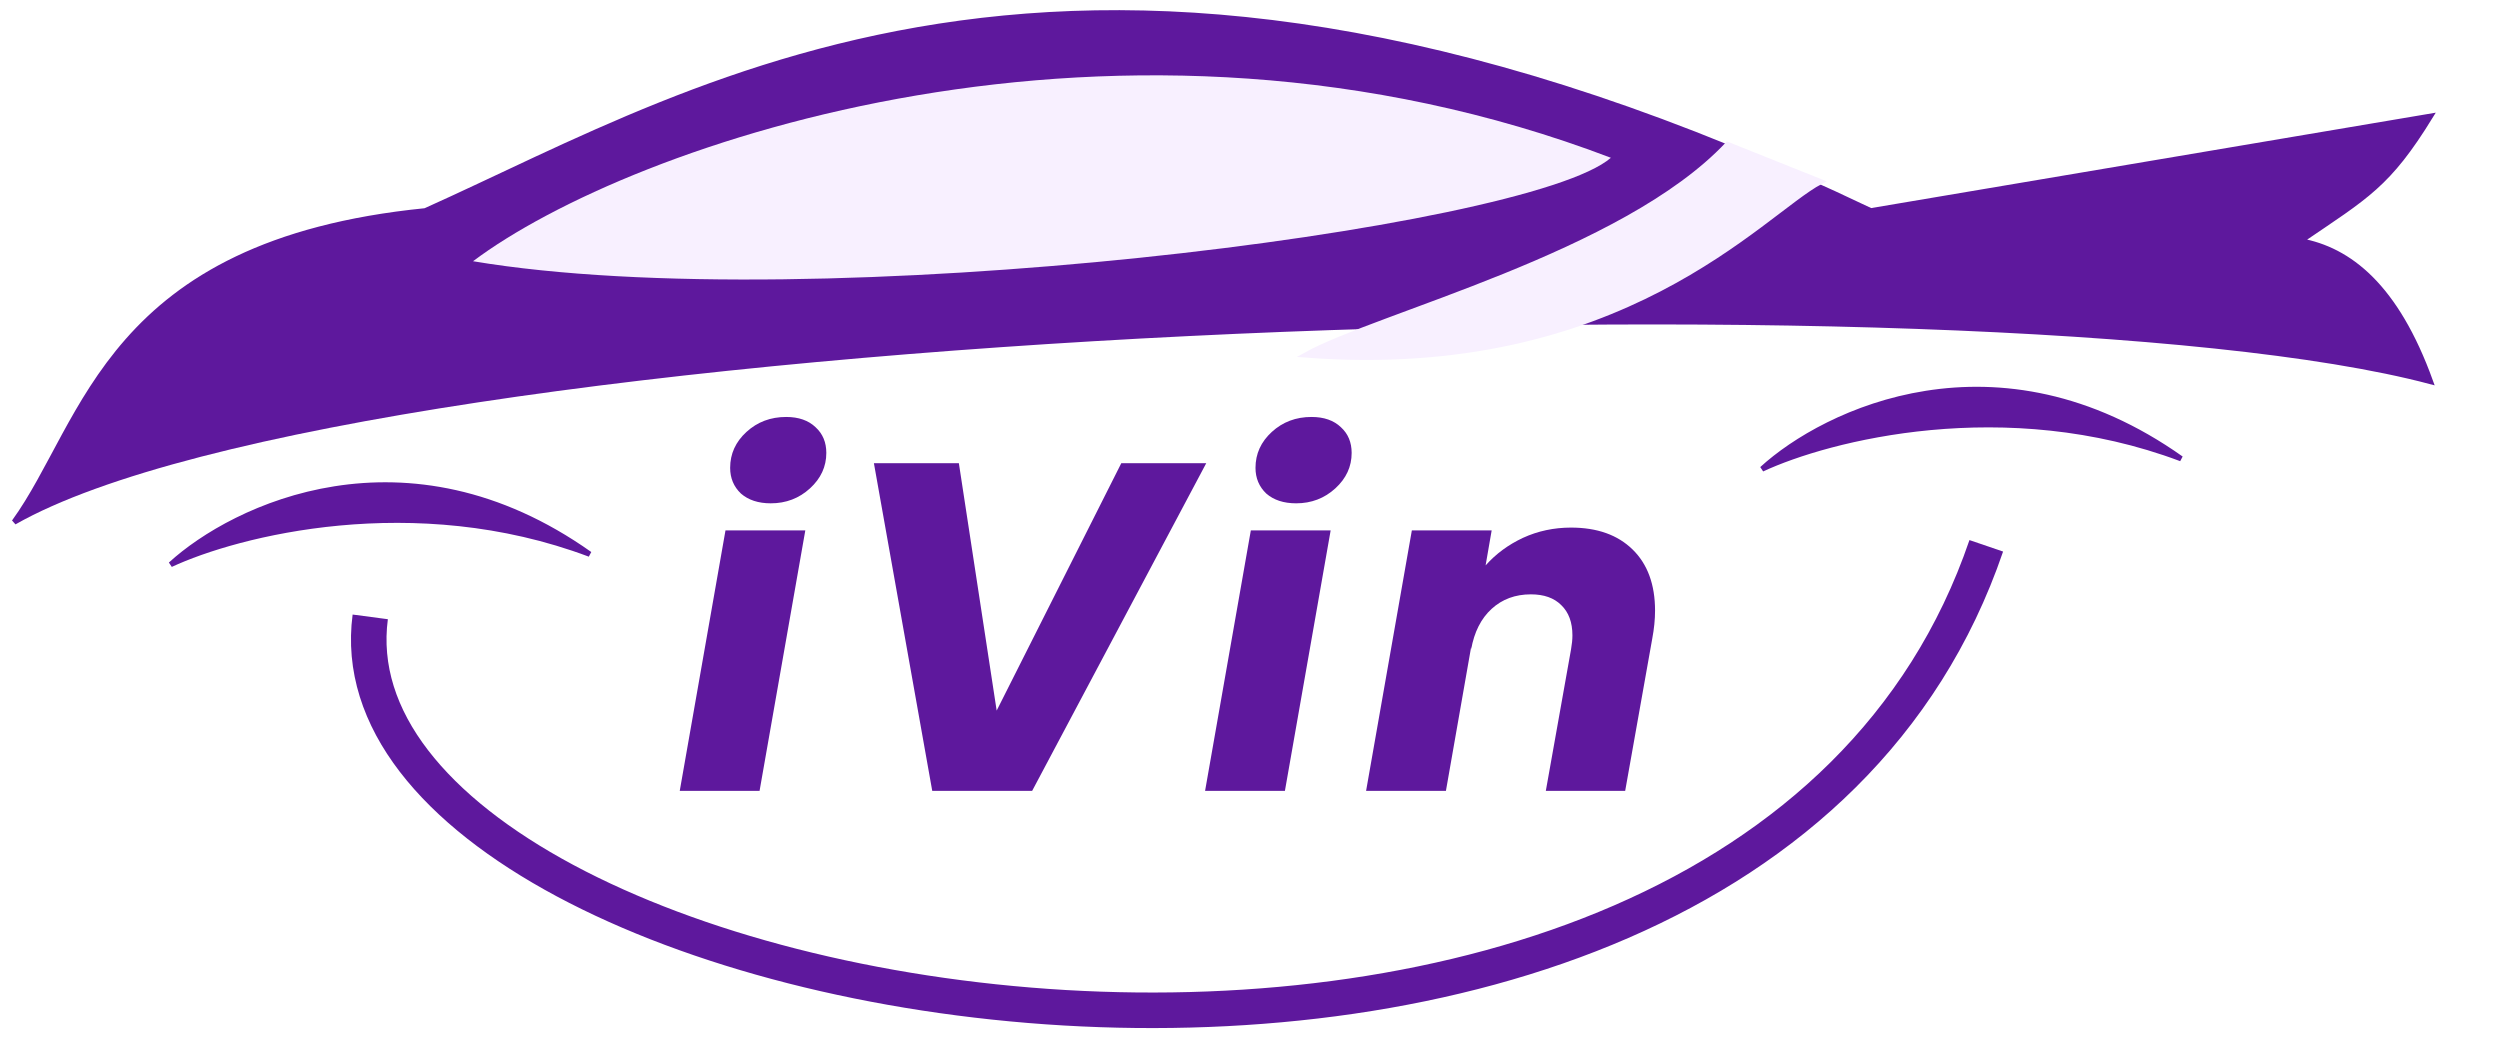
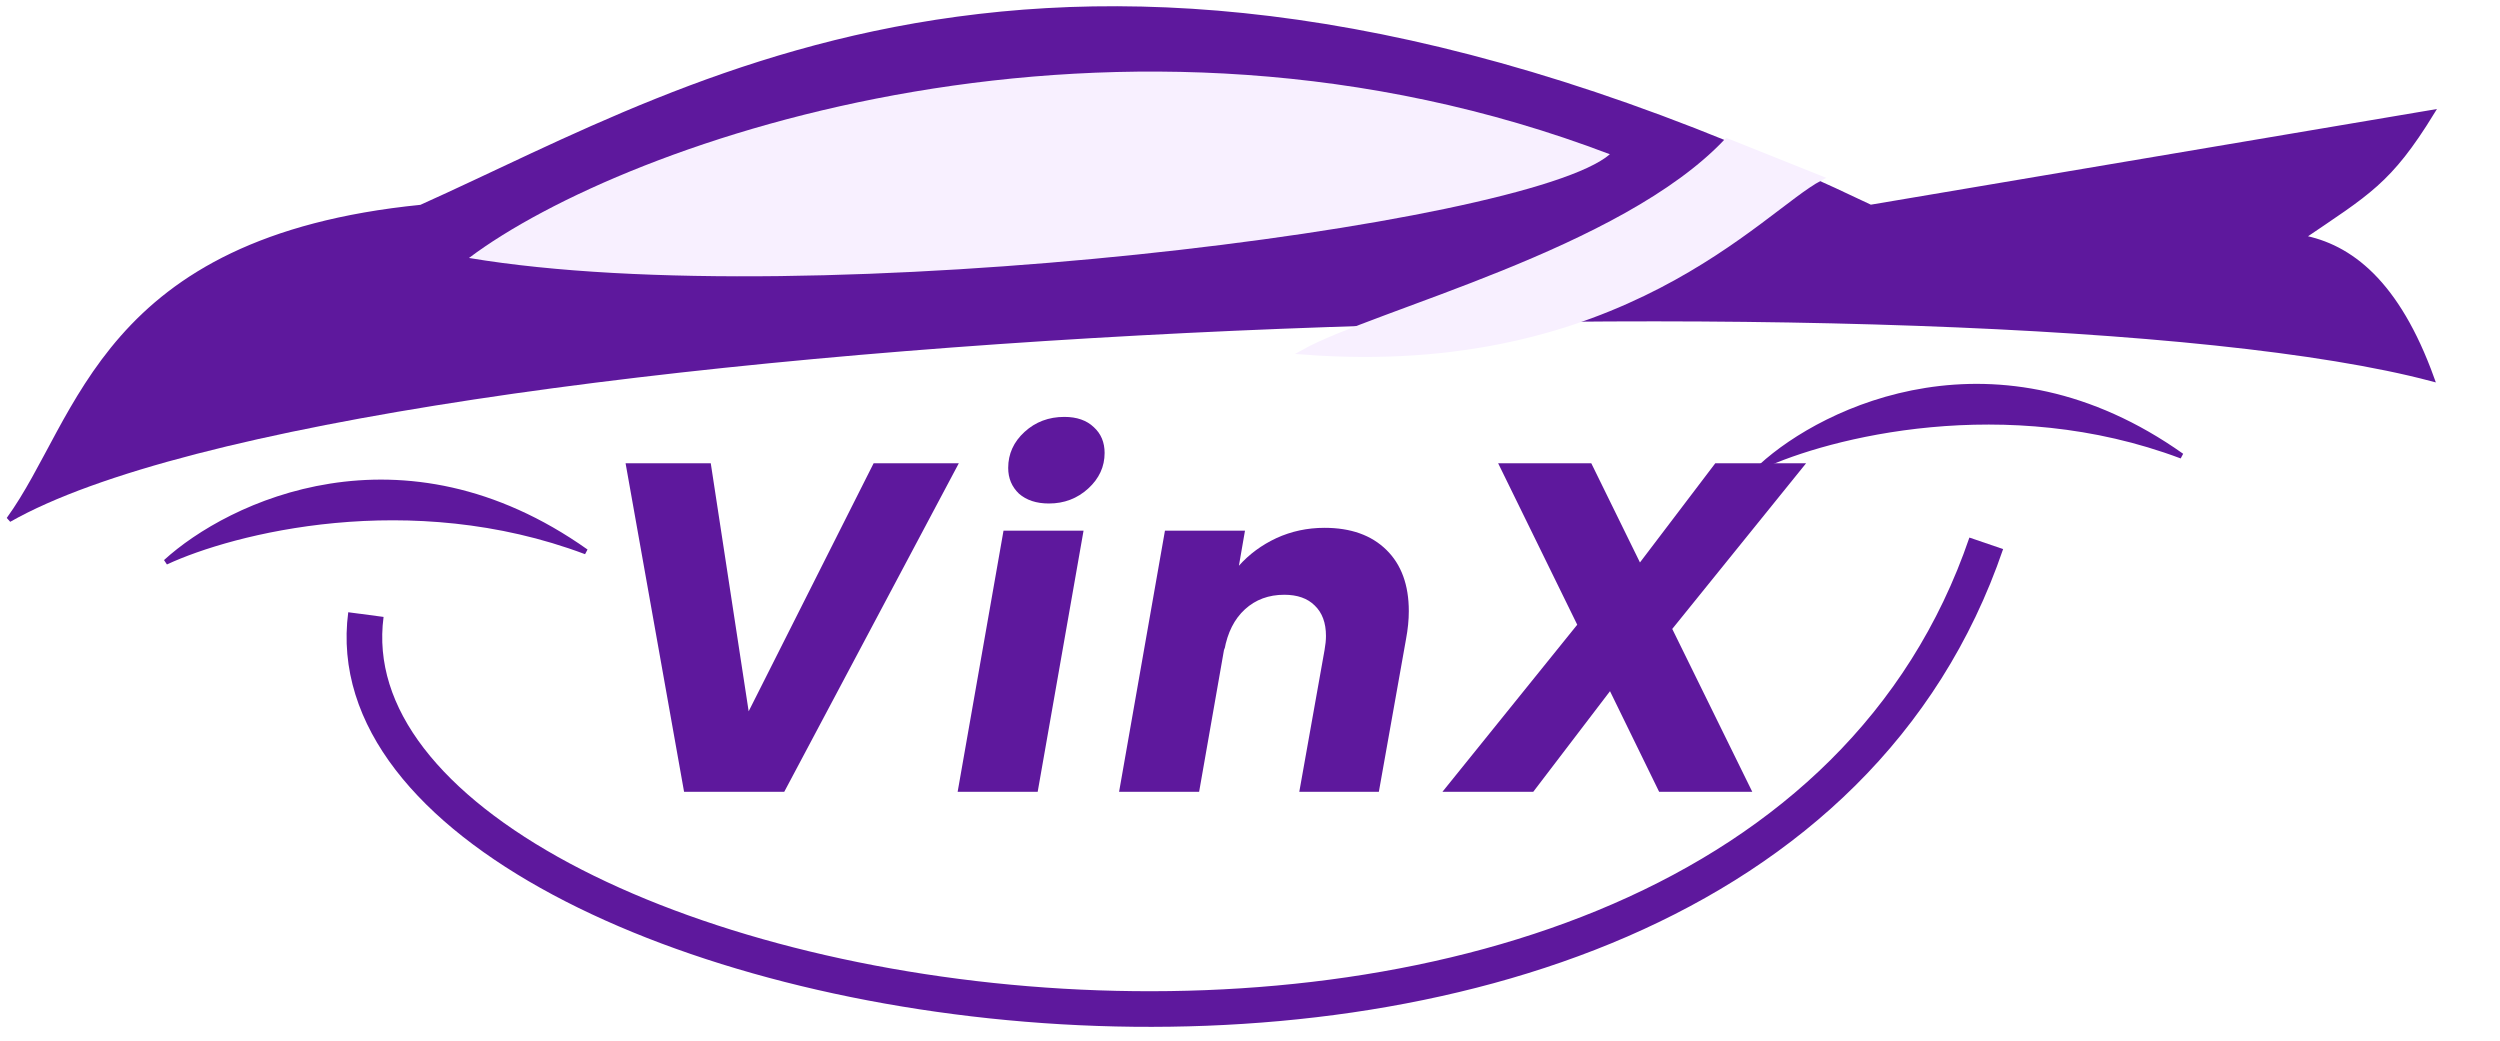
- <svg xmlns="http://www.w3.org/2000/svg" width="195" height="81" viewBox="0 0 195 81" fill="none">
-   <path d="M60.12 39.259C59.149 39.259 58.372 39.004 57.789 38.494C57.231 37.96 56.952 37.293 56.952 36.492C56.952 35.399 57.377 34.465 58.227 33.688C59.076 32.911 60.108 32.523 61.321 32.523C62.292 32.523 63.057 32.79 63.615 33.324C64.174 33.834 64.453 34.501 64.453 35.327C64.453 36.395 64.028 37.317 63.178 38.094C62.329 38.87 61.309 39.259 60.12 39.259ZM62.814 41.371L59.246 61.688H53.02L56.588 41.371H62.814ZM74.791 36.127L77.74 55.425L87.462 36.127H94.088L80.507 61.688H72.715L68.164 36.127H74.791ZM101.097 39.259C100.126 39.259 99.349 39.004 98.766 38.494C98.208 37.96 97.929 37.293 97.929 36.492C97.929 35.399 98.354 34.465 99.203 33.688C100.053 32.911 101.084 32.523 102.298 32.523C103.269 32.523 104.034 32.79 104.592 33.324C105.15 33.834 105.429 34.501 105.429 35.327C105.429 36.395 105.005 37.317 104.155 38.094C103.305 38.87 102.286 39.259 101.097 39.259ZM103.791 41.371L100.223 61.688H93.996L97.565 41.371H103.791ZM122.54 41.152C124.579 41.152 126.181 41.723 127.346 42.864C128.511 44.004 129.094 45.594 129.094 47.633C129.094 48.313 129.021 49.041 128.875 49.818L126.764 61.688H120.574L122.54 50.656C122.613 50.243 122.649 49.879 122.649 49.563C122.649 48.544 122.358 47.755 121.775 47.197C121.217 46.638 120.428 46.359 119.408 46.359C118.195 46.359 117.175 46.735 116.35 47.488C115.525 48.24 114.991 49.296 114.748 50.656V50.474L112.782 61.688H106.555L110.124 41.371H116.35L115.877 44.102C116.678 43.203 117.649 42.487 118.79 41.953C119.955 41.419 121.205 41.152 122.54 41.152Z" fill="#5E189D" />
-   <path d="M33.172 16.445C8.346 18.928 6.76 32.929 1.105 40.721C28.414 25.205 155.232 20.654 189.574 29.756C186.885 22.309 183.23 19.481 179.437 18.792C184.609 15.275 186.264 14.447 189.574 9.068L145.922 16.445C84.892 -12.725 55.17 6.584 33.172 16.445Z" fill="#5E189D" stroke="#5E189D" stroke-width="0.414" stroke-linecap="round" />
-   <path d="M36.897 20.376C49.102 11.204 87.417 -2.257 125.649 12.307C119.235 17.893 63.543 24.844 36.897 20.376Z" fill="#F8F0FF" />
-   <path d="M141.99 14.169L134.75 11.273C126.64 19.879 107.441 24.584 101.855 27.688C126.474 29.55 137.439 16.583 141.99 14.169Z" fill="#F8F0FF" stroke="#F8F0FF" stroke-width="0.414" />
-   <path d="M13.312 44.031C18.233 39.532 31.66 33.072 46 43.226C32.292 38.068 18.497 41.614 13.312 44.031Z" fill="#5E189D" stroke="#5E189D" stroke-width="0.414" />
-   <path d="M137.439 36.584C142.36 32.084 155.786 25.624 170.127 35.778C156.419 30.62 142.624 34.166 137.439 36.584Z" fill="#5E189D" stroke="#5E189D" stroke-width="0.414" />
-   <path d="M28.879 48.117C24.665 79.991 135.529 99.392 154.929 42.574" stroke="#5E189D" stroke-width="2.772" />
+ <svg xmlns="http://www.w3.org/2000/svg" width="281" height="117" viewBox="0 0 281 117" fill="none">
+   <path d="M79.889 52.068L84.15 79.951L98.197 52.068H107.772L88.149 89H76.89L70.314 52.068H79.889ZM117.898 56.593C116.495 56.593 115.372 56.224 114.531 55.488C113.724 54.716 113.321 53.752 113.321 52.594C113.321 51.016 113.934 49.666 115.162 48.543C116.39 47.421 117.88 46.86 119.634 46.86C121.037 46.86 122.142 47.245 122.948 48.017C123.755 48.754 124.158 49.718 124.158 50.911C124.158 52.454 123.545 53.787 122.317 54.909C121.089 56.031 119.616 56.593 117.898 56.593ZM121.791 59.644L116.635 89H107.639L112.795 59.644H121.791ZM148.881 59.328C151.827 59.328 154.142 60.152 155.825 61.801C157.509 63.449 158.35 65.746 158.35 68.693C158.35 69.675 158.245 70.727 158.035 71.849L154.983 89H146.04L148.881 73.059C148.986 72.463 149.039 71.937 149.039 71.481C149.039 70.008 148.618 68.868 147.776 68.061C146.969 67.255 145.829 66.851 144.356 66.851C142.603 66.851 141.13 67.395 139.937 68.482C138.745 69.57 137.973 71.095 137.622 73.059V72.796L134.781 89H125.785L130.941 59.644H139.937L139.253 63.59C140.411 62.292 141.813 61.257 143.462 60.486C145.145 59.714 146.952 59.328 148.881 59.328ZM187.961 70.692L196.957 89H186.488L180.964 77.689L172.336 89H162.129L177.281 70.218L168.39 52.068H178.859L184.331 63.221L192.801 52.068H203.007L187.961 70.692Z" fill="#5E189D" />
+   <path d="M47.332 23.316C11.462 26.904 9.17 47.133 1 58.392C40.457 35.973 223.694 29.397 273.315 42.55C269.429 31.789 264.148 27.703 258.668 26.707C266.141 21.625 268.532 20.43 273.315 12.658L210.243 23.316C122.062 -18.831 79.117 9.068 47.332 23.316Z" fill="#5E189D" stroke="#5E189D" stroke-width="0.598" stroke-linecap="round" />
+   <path d="M52.713 28.995C70.349 15.743 125.709 -3.706 180.949 17.338C171.682 25.409 91.214 35.452 52.713 28.995Z" fill="#F8F0FF" />
+   <path d="M204.562 20.028L194.1 15.843C182.383 28.278 154.643 35.077 146.572 39.56C182.144 42.251 197.986 23.515 204.562 20.028Z" fill="#F8F0FF" stroke="#F8F0FF" stroke-width="0.598" />
+   <path d="M18.637 63.175C25.747 56.674 45.146 47.34 65.866 62.011C46.06 54.559 26.127 59.682 18.637 63.175Z" fill="#5E189D" stroke="#5E189D" stroke-width="0.598" />
+   <path d="M197.986 52.414C205.096 45.913 224.496 36.579 245.215 51.249C225.41 43.798 205.477 48.921 197.986 52.414Z" fill="#5E189D" stroke="#5E189D" stroke-width="0.598" />
+   <path d="M41.128 69.079C35.04 115.132 195.225 143.164 223.255 61.069" stroke="#5E189D" stroke-width="4.005" />
</svg>
